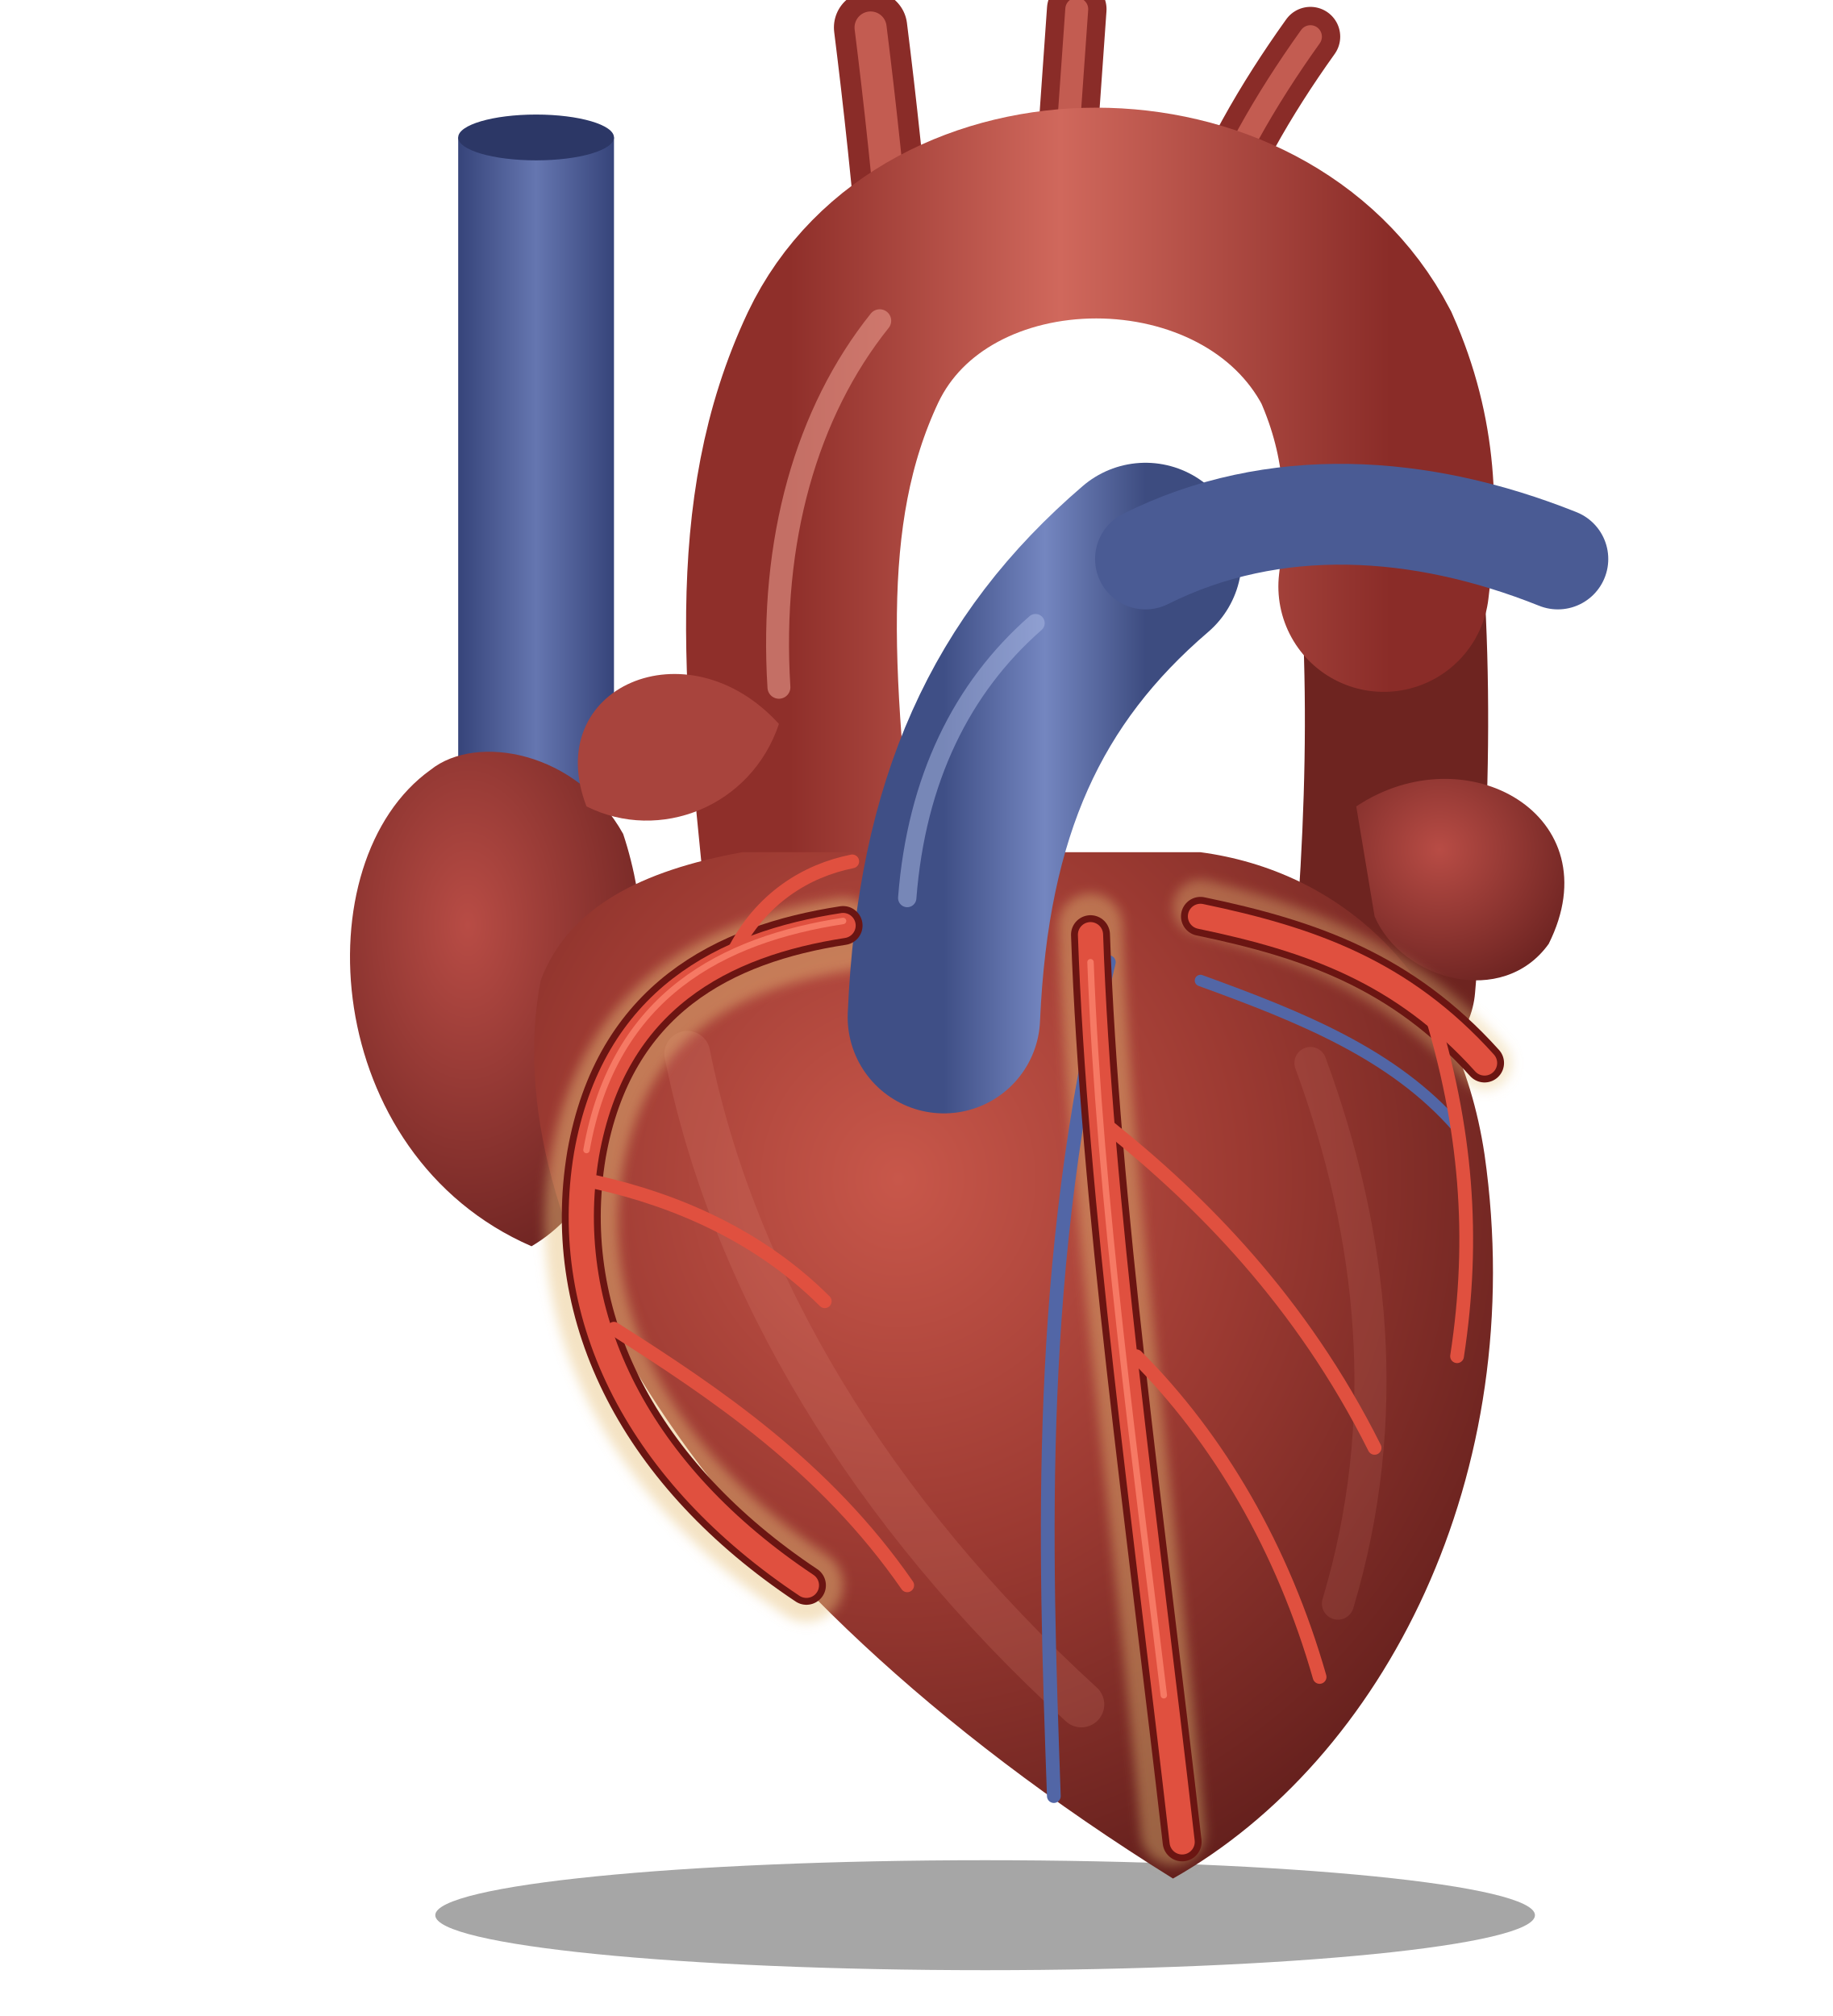
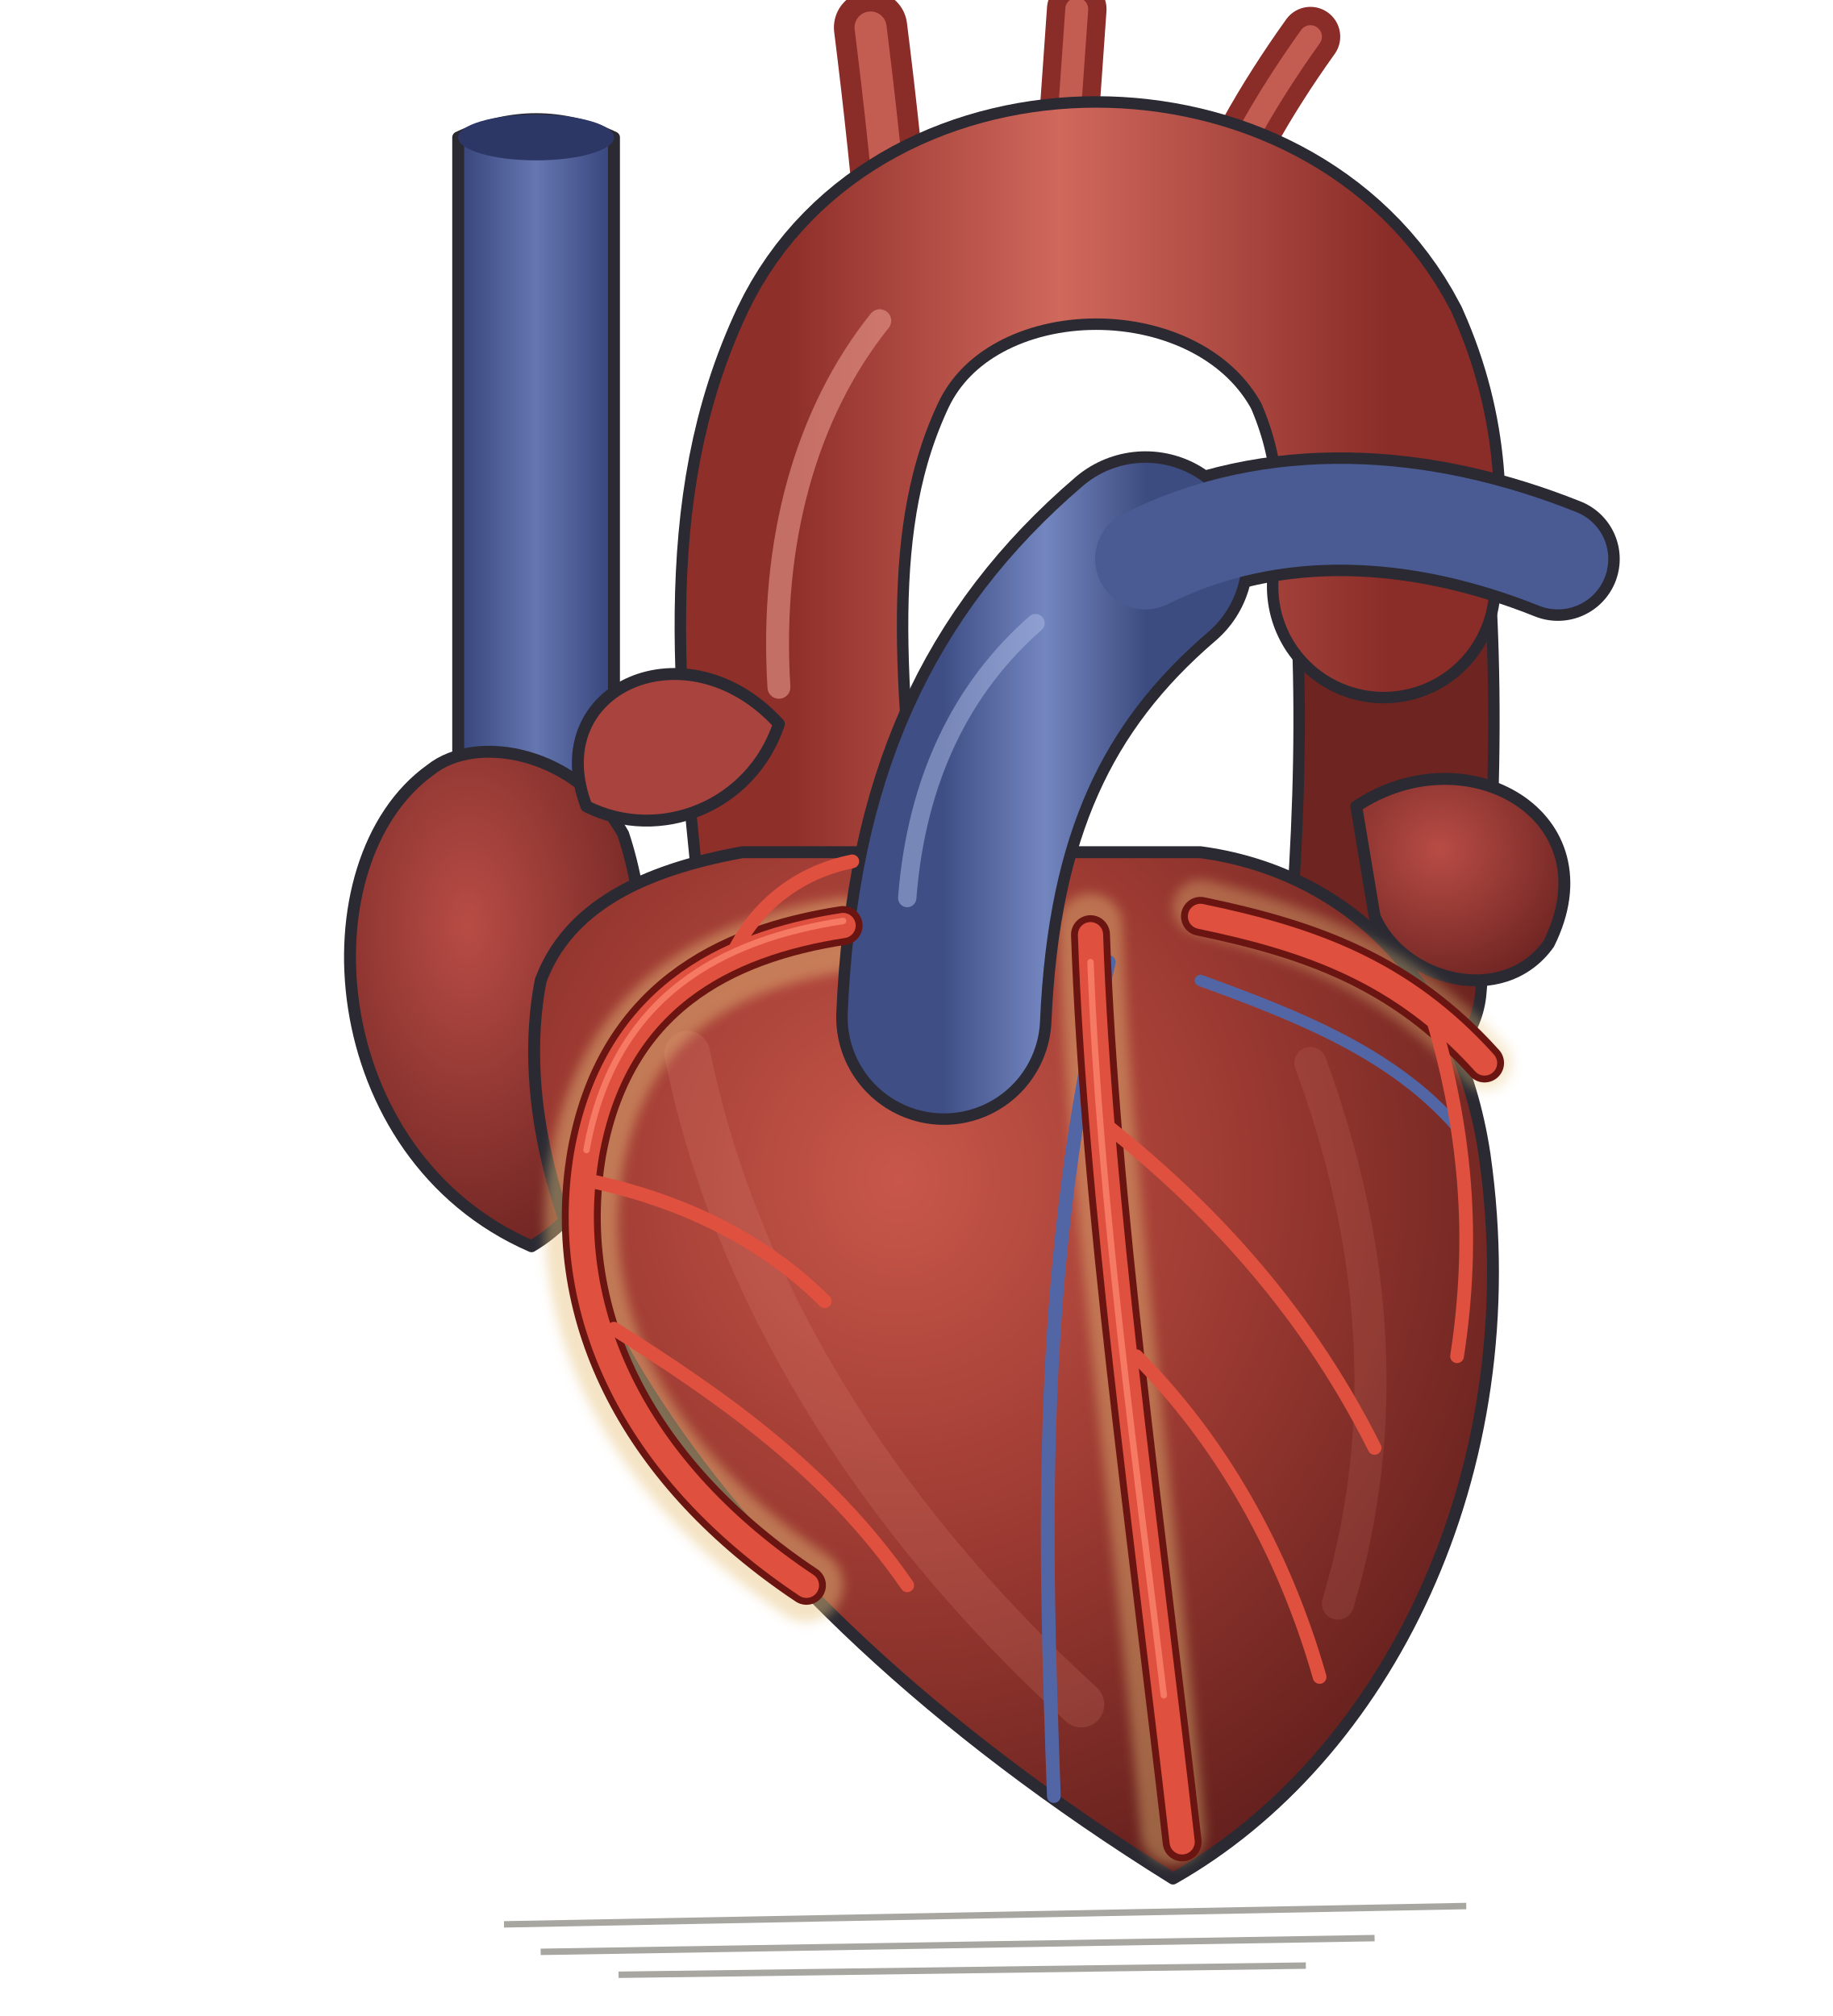
<svg xmlns="http://www.w3.org/2000/svg" viewBox="0 0 400 440" role="img" aria-label="Anterior view of the heart with the coronary arteries">
  <defs>
    <radialGradient id="vent" cx="0.38" cy="0.32" r="0.8">
      <stop offset="0" stop-color="#c8574a" />
      <stop offset="0.45" stop-color="#9c3a32" />
      <stop offset="1" stop-color="#5a1b19" />
    </radialGradient>
    <radialGradient id="atr" cx="0.4" cy="0.35" r="0.75">
      <stop offset="0" stop-color="#b84c45" />
      <stop offset="1" stop-color="#6a2220" />
    </radialGradient>
    <linearGradient id="aorta" x1="0" y1="0" x2="1" y2="0">
      <stop offset="0" stop-color="#8f2f2a" />
      <stop offset="0.45" stop-color="#d0685c" />
      <stop offset="1" stop-color="#8a2c28" />
    </linearGradient>
    <linearGradient id="pulm" x1="0" y1="0" x2="1" y2="0">
      <stop offset="0" stop-color="#3f4f86" />
      <stop offset="0.5" stop-color="#7486c0" />
      <stop offset="1" stop-color="#3d4c80" />
    </linearGradient>
    <linearGradient id="svc" x1="0" y1="0" x2="1" y2="0">
      <stop offset="0" stop-color="#36447a" />
      <stop offset="0.5" stop-color="#6576b0" />
      <stop offset="1" stop-color="#36447a" />
    </linearGradient>
    <filter id="soft" x="-10%" y="-10%" width="120%" height="120%">
      <feGaussianBlur stdDeviation="1.2" />
    </filter>
  </defs>
-   <ellipse cx="215" cy="418" rx="120" ry="12" fill="#000" opacity="0.35" />
+   <g stroke="#6e6a60" stroke-width="1.4" opacity="0.6">
+     <path d="M110 420 L320 416" />
+     <path d="M118 426 L300 423" />
+     <path d="M135 431 L285 429" />
+   </g>
  <g stroke-linecap="round" fill="none">
    <path d="M196 64 C194 40 192 22 190 6" stroke="#8a2c28" stroke-width="16" />
    <path d="M196 64 C194 40 192 22 190 6" stroke="#c35c51" stroke-width="7" />
    <path d="M232 46 C233 30 234 16 235 2" stroke="#8a2c28" stroke-width="13" />
    <path d="M232 46 C233 30 234 16 235 2" stroke="#c35c51" stroke-width="5" />
    <path d="M262 52 C268 36 276 22 286 8" stroke="#8a2c28" stroke-width="13" />
    <path d="M262 52 C268 36 276 22 286 8" stroke="#c35c51" stroke-width="5" />
  </g>
+   <path d="M300 92 C306 130 306 170 302 215" stroke="#2b2a33" stroke-width="45" fill="none" stroke-linecap="round" />
  <path d="M300 92 C306 130 306 170 302 215" stroke="#6e2420" stroke-width="40" fill="none" stroke-linecap="round" />
-   <path d="M100 30 L100 178 L134 178 L134 30 Q117 22 100 30 Z" fill="url(#svc)" />
+   <path d="M100 30 L100 178 L134 178 L134 30 Q117 22 100 30 Z" fill="url(#svc)" stroke="#2b2a33" stroke-width="2.6" stroke-linejoin="round" />
  <ellipse cx="117" cy="30" rx="17" ry="5" fill="#2c3766" />
+   <path d="M178 205 C172 150 168 112 184 78 C204 36 274 36 296 78 C304 96 304 112 302 128" fill="none" stroke="#2b2a33" stroke-width="51" stroke-linecap="round" />
  <path d="M178 205 C172 150 168 112 184 78 C204 36 274 36 296 78 C304 96 304 112 302 128" fill="none" stroke="url(#aorta)" stroke-width="46" stroke-linecap="round" />
  <path d="M170 150 C168 118 176 90 192 70" fill="none" stroke="#e79a8c" stroke-width="5" stroke-linecap="round" opacity="0.6" />
-   <path d="M296 176 C320 160 352 178 338 206 C328 220 306 214 300 200 Z" fill="url(#atr)" />
-   <path d="M94 168 C66 188 70 252 116 272 C140 258 146 212 136 182 C126 164 104 160 94 168 Z" fill="url(#atr)" />
-   <path d="M128 176 C118 150 150 136 170 158 C164 176 144 184 128 176 Z" fill="#a8443d" />
-   <path d="M118 214 C108 266 150 344 256 410 C302 384 334 322 324 252 C318 212 292 190 262 186 L162 186 C140 190 124 198 118 214 Z" fill="url(#vent)" />
+   <path d="M296 176 C320 160 352 178 338 206 C328 220 306 214 300 200 Z" fill="url(#atr)" stroke="#2b2a33" stroke-width="2.6" stroke-linejoin="round" />
+   <path d="M94 168 C66 188 70 252 116 272 C140 258 146 212 136 182 C126 164 104 160 94 168 Z" fill="url(#atr)" stroke="#2b2a33" stroke-width="2.6" stroke-linejoin="round" />
+   <path d="M128 176 C118 150 150 136 170 158 C164 176 144 184 128 176 Z" fill="#a8443d" stroke="#2b2a33" stroke-width="2.6" stroke-linejoin="round" />
+   <path d="M118 214 C108 266 150 344 256 410 C302 384 334 322 324 252 C318 212 292 190 262 186 L162 186 C140 190 124 198 118 214 Z" fill="url(#vent)" stroke="#2b2a33" stroke-width="2.6" stroke-linejoin="round" />
  <path d="M150 230 C160 280 190 330 236 372" fill="none" stroke="#e28a7a" stroke-width="10" opacity="0.18" stroke-linecap="round" />
  <path d="M286 232 C300 270 304 310 292 350" fill="none" stroke="#e28a7a" stroke-width="7" opacity="0.14" stroke-linecap="round" />
  <g fill="none" stroke-linecap="round" filter="url(#soft)">
    <path d="M184 204 C158 208 134 220 128 254 C122 288 140 322 176 346" stroke="#e7c27a" stroke-width="16" opacity="0.45" />
    <path d="M238 202 C240 260 250 332 256 400" stroke="#e7c27a" stroke-width="14" opacity="0.4" />
    <path d="M262 198 C286 204 306 212 324 232" stroke="#e7c27a" stroke-width="12" opacity="0.35" />
  </g>
+   <path d="M206 222 C208 176 222 146 250 122" fill="none" stroke="#2b2a33" stroke-width="47" stroke-linecap="round" />
+   <path d="M250 122 C278 108 310 110 340 122" fill="none" stroke="#2b2a33" stroke-width="27" stroke-linecap="round" />
  <path d="M206 222 C208 176 222 146 250 122" fill="none" stroke="url(#pulm)" stroke-width="42" stroke-linecap="round" />
  <path d="M250 122 C278 108 310 110 340 122" fill="none" stroke="#4a5b94" stroke-width="22" stroke-linecap="round" />
  <path d="M198 196 C200 170 210 150 226 136" fill="none" stroke="#a6b4e0" stroke-width="4" stroke-linecap="round" opacity="0.55" />
  <g fill="none" stroke="#5266a6" stroke-linecap="round">
    <path d="M230 392 C228 336 226 276 242 210" stroke-width="3" />
    <path d="M262 214 C284 222 304 230 318 246" stroke-width="2.5" />
  </g>
  <g fill="none" stroke-linecap="round" stroke-linejoin="round">
    <g stroke="#6b1512" stroke-width="8.5">
      <path d="M184 202 C158 206 134 218 128 252 C122 288 140 322 176 346" />
      <path d="M238 204 C240 262 250 332 258 402" />
      <path d="M262 200 C286 205 306 212 324 232" />
    </g>
    <g stroke="#e0503f" stroke-width="5.5">
      <path d="M184 202 C158 206 134 218 128 252 C122 288 140 322 176 346" />
      <path d="M238 204 C240 262 250 332 258 402" />
      <path d="M262 200 C286 205 306 212 324 232" />
    </g>
    <g stroke="#e0503f" stroke-width="3">
      <path d="M160 208 C166 196 176 190 186 188" />
      <path d="M134 290 C156 304 180 320 198 346" />
      <path d="M130 258 C148 262 166 270 180 284" />
      <path d="M242 246 C262 262 284 284 300 316" />
      <path d="M248 296 C266 314 280 338 288 366" />
      <path d="M312 220 C320 246 322 270 318 296" />
    </g>
    <g stroke="#ff8a74" stroke-width="1.4" opacity="0.7">
      <path d="M184 201 C158 205 134 217 128 251" />
      <path d="M238 210 C240 262 248 320 254 370" />
    </g>
  </g>
</svg>
